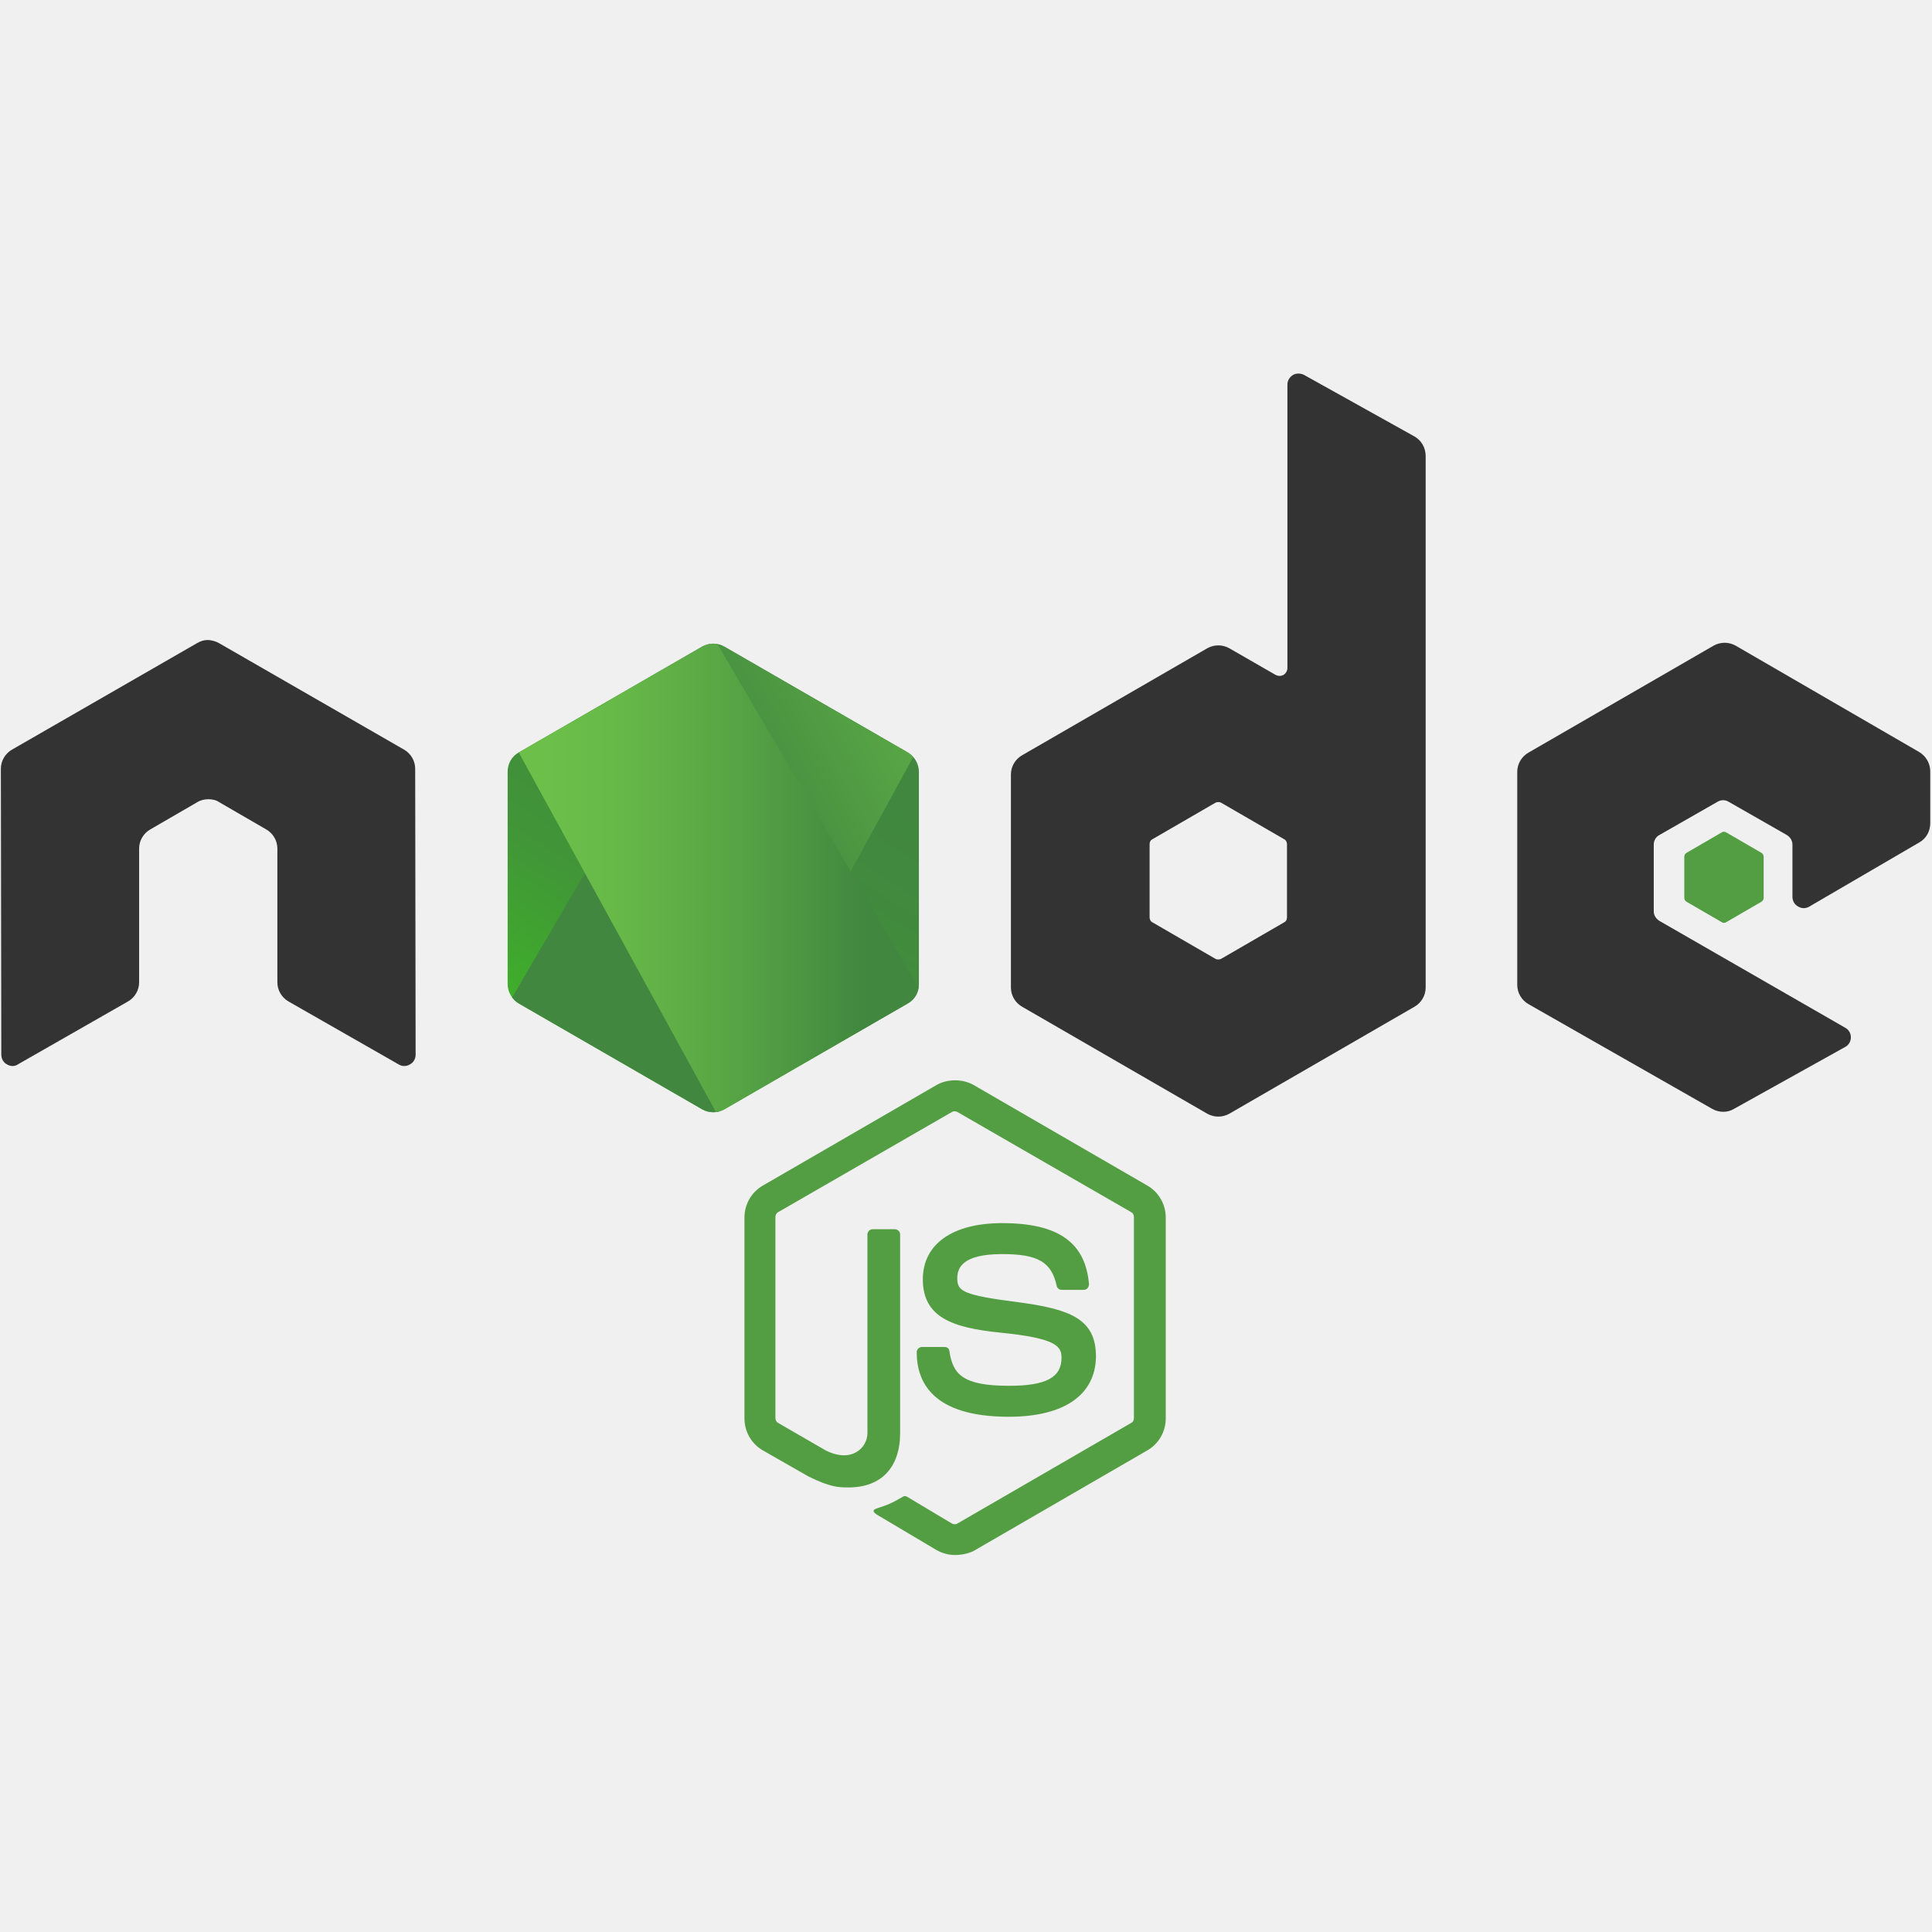
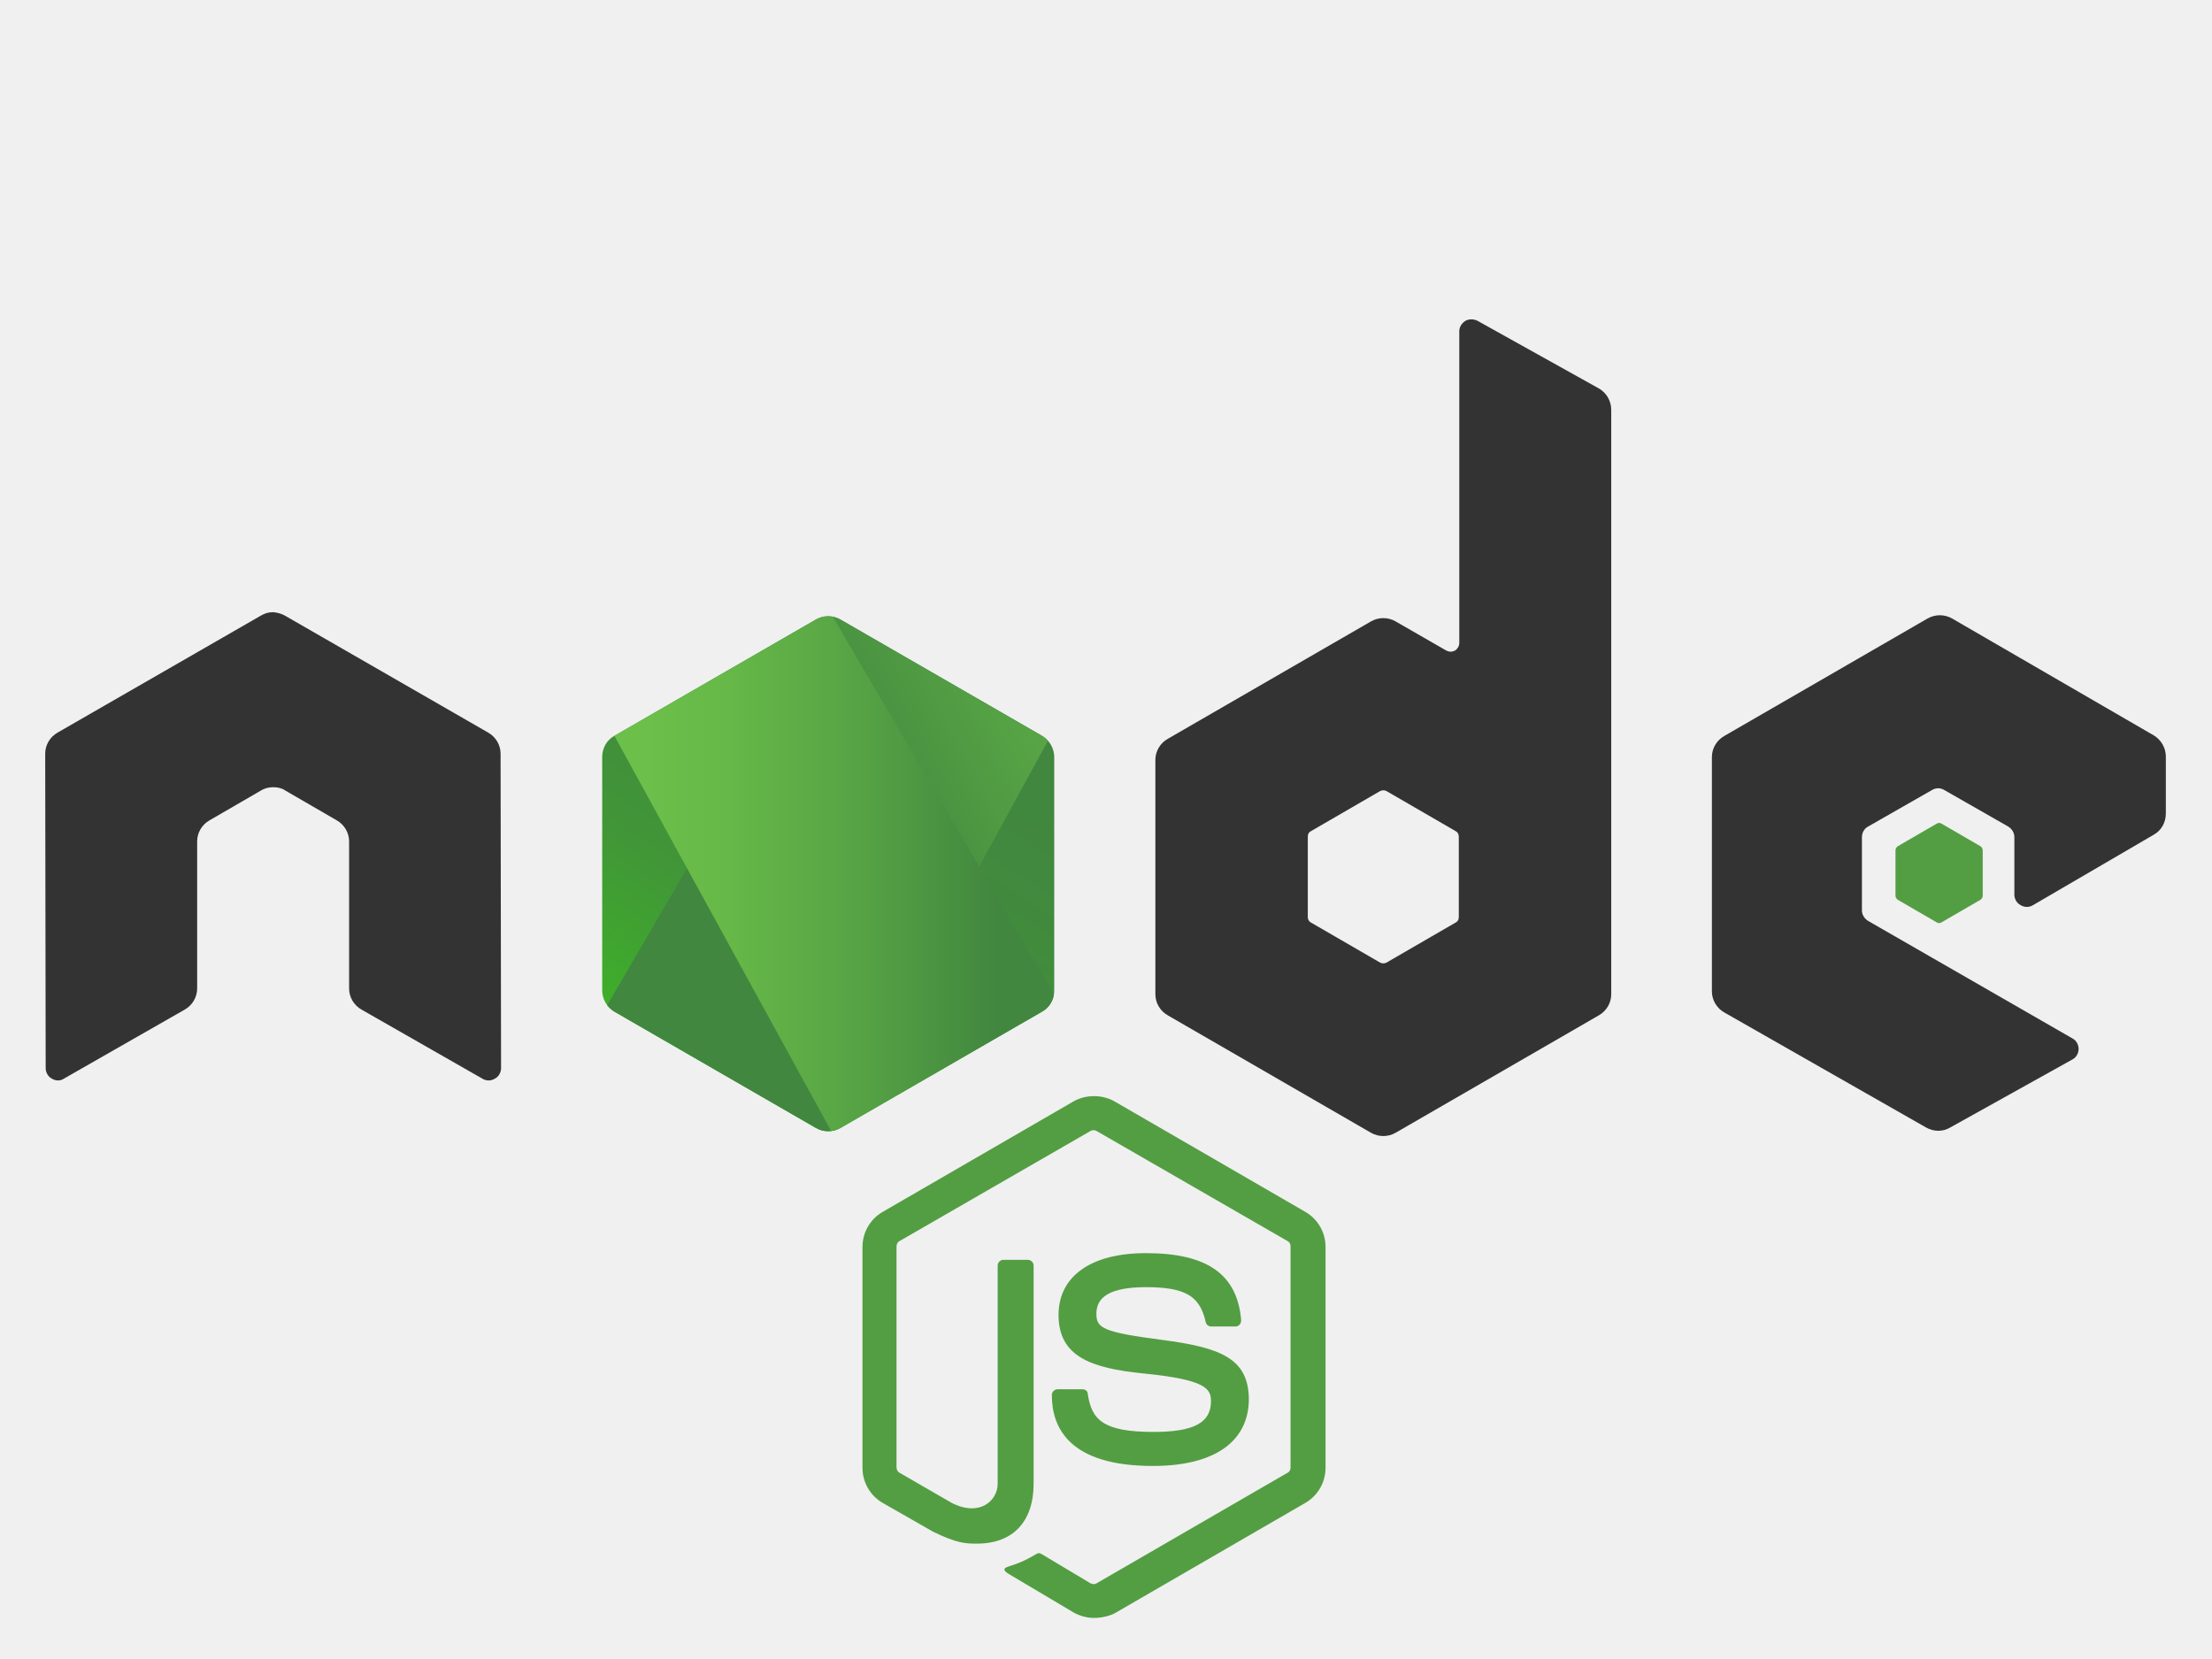
- <svg xmlns="http://www.w3.org/2000/svg" xmlns:xlink="http://www.w3.org/1999/xlink" width="800px" height="800px" viewBox="0 -99 512 512" version="1.1" preserveAspectRatio="xMidYMid">
+ <svg xmlns="http://www.w3.org/2000/svg" xmlns:xlink="http://www.w3.org/1999/xlink" width="800px" height="600px" viewBox="0 -77 512 400" version="1.1" preserveAspectRatio="xMidYMid">
  <defs>
    <linearGradient x1="68.188%" y1="17.487%" x2="27.823%" y2="89.755%" id="linearGradient-1">
-       <stop stop-color="#41873F" offset="0%">
- 
- </stop>
-       <stop stop-color="#418B3D" offset="32.88%">
- 
- </stop>
-       <stop stop-color="#419637" offset="63.52%">
- 
- </stop>
-       <stop stop-color="#3FA92D" offset="93.19%">
- 
- </stop>
-       <stop stop-color="#3FAE2A" offset="100%">
- 
- </stop>
+       <stop stop-color="#41873F" offset="0%" />
+       <stop stop-color="#418B3D" offset="32.88%" />
+       <stop stop-color="#419637" offset="63.52%" />
+       <stop stop-color="#3FA92D" offset="93.19%" />
+       <stop stop-color="#3FAE2A" offset="100%" />
    </linearGradient>
-     <path id="path-2" d="M57.903,1.849 C56.054,0.809 53.858,0.809 52.009,1.849 L3.352,29.934 C1.502,30.974 0.462,32.939 0.462,35.019 L0.462,91.305 C0.462,93.385 1.618,95.35 3.352,96.39 L52.009,124.475 C53.858,125.515 56.054,125.515 57.903,124.475 L106.561,96.39 C108.41,95.35 109.45,93.385 109.45,91.305 L109.45,35.019 C109.45,32.939 108.294,30.974 106.561,29.934 L57.903,1.849 L57.903,1.849 Z">
- 
- </path>
+     <path id="path-2" d="M57.903,1.849 C56.054,0.809 53.858,0.809 52.009,1.849 L3.352,29.934 C1.502,30.974 0.462,32.939 0.462,35.019 L0.462,91.305 C0.462,93.385 1.618,95.35 3.352,96.39 L52.009,124.475 C53.858,125.515 56.054,125.515 57.903,124.475 L106.561,96.39 C108.41,95.35 109.45,93.385 109.45,91.305 L109.45,35.019 C109.45,32.939 108.294,30.974 106.561,29.934 L57.903,1.849 L57.903,1.849 Z" />
    <linearGradient x1="43.277%" y1="55.169%" x2="159.245%" y2="-18.306%" id="linearGradient-4">
-       <stop stop-color="#41873F" offset="13.76%">
- 
- </stop>
-       <stop stop-color="#54A044" offset="40.32%">
- 
- </stop>
-       <stop stop-color="#66B848" offset="71.36%">
- 
- </stop>
-       <stop stop-color="#6CC04A" offset="90.81%">
- 
- </stop>
+       <stop stop-color="#41873F" offset="13.76%" />
+       <stop stop-color="#54A044" offset="40.32%" />
+       <stop stop-color="#66B848" offset="71.36%" />
+       <stop stop-color="#6CC04A" offset="90.81%" />
    </linearGradient>
    <linearGradient x1="-4413.77%" y1="13.43%" x2="5327.93%" y2="13.43%" id="linearGradient-5">
-       <stop stop-color="#6CC04A" offset="9.192%">
- 
- </stop>
-       <stop stop-color="#66B848" offset="28.64%">
- 
- </stop>
-       <stop stop-color="#54A044" offset="59.68%">
- 
- </stop>
-       <stop stop-color="#41873F" offset="86.24%">
- 
- </stop>
+       <stop stop-color="#6CC04A" offset="9.192%" />
+       <stop stop-color="#66B848" offset="28.64%" />
+       <stop stop-color="#54A044" offset="59.68%" />
+       <stop stop-color="#41873F" offset="86.24%" />
    </linearGradient>
    <linearGradient x1="-4.389%" y1="49.997%" x2="101.499%" y2="49.997%" id="linearGradient-6">
-       <stop stop-color="#6CC04A" offset="9.192%">
- 
- </stop>
-       <stop stop-color="#66B848" offset="28.64%">
- 
- </stop>
-       <stop stop-color="#54A044" offset="59.68%">
- 
- </stop>
-       <stop stop-color="#41873F" offset="86.24%">
- 
- </stop>
+       <stop stop-color="#6CC04A" offset="9.192%" />
+       <stop stop-color="#66B848" offset="28.64%" />
+       <stop stop-color="#54A044" offset="59.68%" />
+       <stop stop-color="#41873F" offset="86.24%" />
    </linearGradient>
    <linearGradient x1="-9713.77%" y1="36.21%" x2="27.93%" y2="36.21%" id="linearGradient-7">
-       <stop stop-color="#6CC04A" offset="9.192%">
- 
- </stop>
-       <stop stop-color="#66B848" offset="28.64%">
- 
- </stop>
-       <stop stop-color="#54A044" offset="59.68%">
- 
- </stop>
-       <stop stop-color="#41873F" offset="86.24%">
- 
- </stop>
+       <stop stop-color="#6CC04A" offset="9.192%" />
+       <stop stop-color="#66B848" offset="28.64%" />
+       <stop stop-color="#54A044" offset="59.68%" />
+       <stop stop-color="#41873F" offset="86.24%" />
    </linearGradient>
    <linearGradient x1="-103.861%" y1="50.275%" x2="100.797%" y2="50.275%" id="linearGradient-8">
-       <stop stop-color="#6CC04A" offset="9.192%">
- 
- </stop>
-       <stop stop-color="#66B848" offset="28.64%">
- 
- </stop>
-       <stop stop-color="#54A044" offset="59.68%">
- 
- </stop>
-       <stop stop-color="#41873F" offset="86.24%">
- 
- </stop>
+       <stop stop-color="#6CC04A" offset="9.192%" />
+       <stop stop-color="#66B848" offset="28.64%" />
+       <stop stop-color="#54A044" offset="59.68%" />
+       <stop stop-color="#41873F" offset="86.24%" />
    </linearGradient>
    <linearGradient x1="130.613%" y1="-211.069%" x2="4.393%" y2="201.605%" id="linearGradient-9">
-       <stop stop-color="#41873F" offset="0%">
- 
- </stop>
-       <stop stop-color="#418B3D" offset="32.88%">
- 
- </stop>
-       <stop stop-color="#419637" offset="63.52%">
- 
- </stop>
-       <stop stop-color="#3FA92D" offset="93.19%">
- 
- </stop>
-       <stop stop-color="#3FAE2A" offset="100%">
- 
- </stop>
+       <stop stop-color="#41873F" offset="0%" />
+       <stop stop-color="#418B3D" offset="32.88%" />
+       <stop stop-color="#419637" offset="63.52%" />
+       <stop stop-color="#3FA92D" offset="93.19%" />
+       <stop stop-color="#3FAE2A" offset="100%" />
    </linearGradient>
  </defs>
  <g fill="none">
-     <path d="M253.111,313.094 C251.377,313.094 249.759,312.632 248.256,311.823 L232.885,302.693 C230.573,301.421 231.729,300.959 232.423,300.728 C235.543,299.688 236.121,299.456 239.357,297.607 C239.704,297.376 240.166,297.492 240.513,297.723 L252.302,304.773 C252.764,305.004 253.342,305.004 253.688,304.773 L299.803,278.075 C300.265,277.844 300.497,277.381 300.497,276.804 L300.497,223.523 C300.497,222.945 300.265,222.483 299.803,222.252 L253.688,195.67 C253.226,195.438 252.648,195.438 252.302,195.67 L206.187,222.252 C205.725,222.483 205.493,223.061 205.493,223.523 L205.493,276.804 C205.493,277.266 205.725,277.844 206.187,278.075 L218.785,285.356 C225.604,288.823 229.88,284.778 229.88,280.733 L229.88,228.146 C229.88,227.453 230.458,226.759 231.267,226.759 L237.161,226.759 C237.855,226.759 238.548,227.337 238.548,228.146 L238.548,280.733 C238.548,289.864 233.578,295.18 224.91,295.18 C222.252,295.18 220.172,295.18 214.277,292.291 L202.142,285.356 C199.137,283.623 197.288,280.386 197.288,276.919 L197.288,223.639 C197.288,220.172 199.137,216.935 202.142,215.202 L248.256,188.504 C251.146,186.886 255.075,186.886 257.965,188.504 L304.079,215.202 C307.084,216.935 308.934,220.172 308.934,223.639 L308.934,276.919 C308.934,280.386 307.084,283.623 304.079,285.356 L257.965,312.054 C256.462,312.748 254.729,313.094 253.111,313.094 Z M267.326,276.457 C247.101,276.457 242.94,267.211 242.94,259.352 C242.94,258.658 243.518,257.965 244.327,257.965 L250.337,257.965 C251.03,257.965 251.608,258.427 251.608,259.121 C252.533,265.246 255.191,268.251 267.442,268.251 C277.15,268.251 281.311,266.055 281.311,260.854 C281.311,257.849 280.155,255.653 265.015,254.151 C252.417,252.879 244.558,250.106 244.558,240.051 C244.558,230.689 252.417,225.141 265.593,225.141 C280.386,225.141 287.668,230.227 288.592,241.322 C288.592,241.669 288.477,242.015 288.246,242.362 C288.014,242.593 287.668,242.824 287.321,242.824 L281.311,242.824 C280.733,242.824 280.155,242.362 280.04,241.784 C278.653,235.428 275.07,233.347 265.593,233.347 C254.96,233.347 253.688,237.046 253.688,239.819 C253.688,243.171 255.191,244.211 269.522,246.06 C283.738,247.91 290.442,250.568 290.442,260.507 C290.326,270.678 282.005,276.457 267.326,276.457 Z" fill="#539E43">
- 
- </path>
-     <path d="M110.028,104.712 C110.028,102.631 108.872,100.666 107.023,99.626 L58.019,71.426 C57.21,70.963 56.285,70.732 55.361,70.617 L54.898,70.617 C53.974,70.617 53.049,70.963 52.24,71.426 L3.236,99.626 C1.387,100.666 0.231,102.631 0.231,104.712 L0.347,180.529 C0.347,181.569 0.925,182.609 1.849,183.072 C2.774,183.65 3.93,183.65 4.739,183.072 L33.864,166.429 C35.713,165.389 36.869,163.424 36.869,161.344 L36.869,125.862 C36.869,123.781 38.024,121.817 39.874,120.777 L52.24,113.611 C53.165,113.033 54.205,112.802 55.245,112.802 C56.285,112.802 57.326,113.033 58.135,113.611 L70.501,120.777 C72.35,121.817 73.506,123.781 73.506,125.862 L73.506,161.344 C73.506,163.424 74.662,165.389 76.511,166.429 L105.636,183.072 C106.561,183.65 107.716,183.65 108.641,183.072 C109.566,182.609 110.144,181.569 110.144,180.529 L110.028,104.712 L110.028,104.712 Z" fill="#333333">
- 
- </path>
-     <path d="M345.571,0.347 C344.647,-0.116 343.491,-0.116 342.682,0.347 C341.757,0.925 341.179,1.849 341.179,2.889 L341.179,78.014 C341.179,78.707 340.833,79.4 340.139,79.863 C339.446,80.209 338.752,80.209 338.059,79.863 L325.808,72.813 C323.958,71.772 321.763,71.772 319.913,72.813 L270.909,101.129 C269.06,102.169 267.904,104.134 267.904,106.214 L267.904,162.73 C267.904,164.811 269.06,166.776 270.909,167.816 L319.913,196.132 C321.763,197.172 323.958,197.172 325.808,196.132 L374.812,167.816 C376.661,166.776 377.817,164.811 377.817,162.73 L377.817,21.844 C377.817,19.648 376.661,17.683 374.812,16.643 L345.571,0.347 L345.571,0.347 Z M341.064,144.123 C341.064,144.701 340.833,145.163 340.37,145.394 L323.612,155.102 C323.149,155.334 322.572,155.334 322.109,155.102 L305.351,145.394 C304.888,145.163 304.657,144.585 304.657,144.123 L304.657,124.706 C304.657,124.128 304.888,123.666 305.351,123.435 L322.109,113.726 C322.572,113.495 323.149,113.495 323.612,113.726 L340.37,123.435 C340.833,123.666 341.064,124.244 341.064,124.706 L341.064,144.123 L341.064,144.123 Z" fill="#333333">
- 
- </path>
+     <path d="M253.111,313.094 C251.377,313.094 249.759,312.632 248.256,311.823 L232.885,302.693 C230.573,301.421 231.729,300.959 232.423,300.728 C235.543,299.688 236.121,299.456 239.357,297.607 C239.704,297.376 240.166,297.492 240.513,297.723 L252.302,304.773 C252.764,305.004 253.342,305.004 253.688,304.773 L299.803,278.075 C300.265,277.844 300.497,277.381 300.497,276.804 L300.497,223.523 C300.497,222.945 300.265,222.483 299.803,222.252 L253.688,195.67 C253.226,195.438 252.648,195.438 252.302,195.67 L206.187,222.252 C205.725,222.483 205.493,223.061 205.493,223.523 L205.493,276.804 C205.493,277.266 205.725,277.844 206.187,278.075 L218.785,285.356 C225.604,288.823 229.88,284.778 229.88,280.733 L229.88,228.146 C229.88,227.453 230.458,226.759 231.267,226.759 L237.161,226.759 C237.855,226.759 238.548,227.337 238.548,228.146 L238.548,280.733 C238.548,289.864 233.578,295.18 224.91,295.18 C222.252,295.18 220.172,295.18 214.277,292.291 L202.142,285.356 C199.137,283.623 197.288,280.386 197.288,276.919 L197.288,223.639 C197.288,220.172 199.137,216.935 202.142,215.202 L248.256,188.504 C251.146,186.886 255.075,186.886 257.965,188.504 L304.079,215.202 C307.084,216.935 308.934,220.172 308.934,223.639 L308.934,276.919 C308.934,280.386 307.084,283.623 304.079,285.356 L257.965,312.054 C256.462,312.748 254.729,313.094 253.111,313.094 Z M267.326,276.457 C247.101,276.457 242.94,267.211 242.94,259.352 C242.94,258.658 243.518,257.965 244.327,257.965 L250.337,257.965 C251.03,257.965 251.608,258.427 251.608,259.121 C252.533,265.246 255.191,268.251 267.442,268.251 C277.15,268.251 281.311,266.055 281.311,260.854 C281.311,257.849 280.155,255.653 265.015,254.151 C252.417,252.879 244.558,250.106 244.558,240.051 C244.558,230.689 252.417,225.141 265.593,225.141 C280.386,225.141 287.668,230.227 288.592,241.322 C288.592,241.669 288.477,242.015 288.246,242.362 C288.014,242.593 287.668,242.824 287.321,242.824 L281.311,242.824 C280.733,242.824 280.155,242.362 280.04,241.784 C278.653,235.428 275.07,233.347 265.593,233.347 C254.96,233.347 253.688,237.046 253.688,239.819 C253.688,243.171 255.191,244.211 269.522,246.06 C283.738,247.91 290.442,250.568 290.442,260.507 C290.326,270.678 282.005,276.457 267.326,276.457 Z" fill="#539E43" />
+     <path d="M110.028,104.712 C110.028,102.631 108.872,100.666 107.023,99.626 L58.019,71.426 C57.21,70.963 56.285,70.732 55.361,70.617 L54.898,70.617 C53.974,70.617 53.049,70.963 52.24,71.426 L3.236,99.626 C1.387,100.666 0.231,102.631 0.231,104.712 L0.347,180.529 C0.347,181.569 0.925,182.609 1.849,183.072 C2.774,183.65 3.93,183.65 4.739,183.072 L33.864,166.429 C35.713,165.389 36.869,163.424 36.869,161.344 L36.869,125.862 C36.869,123.781 38.024,121.817 39.874,120.777 L52.24,113.611 C53.165,113.033 54.205,112.802 55.245,112.802 C56.285,112.802 57.326,113.033 58.135,113.611 L70.501,120.777 C72.35,121.817 73.506,123.781 73.506,125.862 L73.506,161.344 C73.506,163.424 74.662,165.389 76.511,166.429 L105.636,183.072 C106.561,183.65 107.716,183.65 108.641,183.072 C109.566,182.609 110.144,181.569 110.144,180.529 L110.028,104.712 L110.028,104.712 Z" fill="#333333" />
+     <path d="M345.571,0.347 C344.647,-0.116 343.491,-0.116 342.682,0.347 C341.757,0.925 341.179,1.849 341.179,2.889 L341.179,78.014 C341.179,78.707 340.833,79.4 340.139,79.863 C339.446,80.209 338.752,80.209 338.059,79.863 L325.808,72.813 C323.958,71.772 321.763,71.772 319.913,72.813 L270.909,101.129 C269.06,102.169 267.904,104.134 267.904,106.214 L267.904,162.73 C267.904,164.811 269.06,166.776 270.909,167.816 L319.913,196.132 C321.763,197.172 323.958,197.172 325.808,196.132 L374.812,167.816 C376.661,166.776 377.817,164.811 377.817,162.73 L377.817,21.844 C377.817,19.648 376.661,17.683 374.812,16.643 L345.571,0.347 L345.571,0.347 Z M341.064,144.123 C341.064,144.701 340.833,145.163 340.37,145.394 L323.612,155.102 C323.149,155.334 322.572,155.334 322.109,155.102 L305.351,145.394 C304.888,145.163 304.657,144.585 304.657,144.123 L304.657,124.706 C304.657,124.128 304.888,123.666 305.351,123.435 L322.109,113.726 C322.572,113.495 323.149,113.495 323.612,113.726 L340.37,123.435 C340.833,123.666 341.064,124.244 341.064,124.706 L341.064,144.123 L341.064,144.123 Z" fill="#333333" />
    <g transform="translate(401.0474, 70.50113)">
-       <path d="M107.601,53.743 C109.45,52.702 110.49,50.738 110.49,48.657 L110.49,34.904 C110.49,32.823 109.335,30.859 107.601,29.819 L58.944,1.618 C57.094,0.578 54.898,0.578 53.049,1.618 L4.045,29.934 C2.196,30.974 1.04,32.939 1.04,35.019 L1.04,91.536 C1.04,93.616 2.196,95.581 4.045,96.621 L52.702,124.359 C54.552,125.4 56.748,125.4 58.481,124.359 L87.953,107.948 C88.878,107.485 89.456,106.445 89.456,105.405 C89.456,104.365 88.878,103.325 87.953,102.862 L38.718,74.546 C37.793,73.968 37.215,73.044 37.215,72.004 L37.215,54.321 C37.215,53.28 37.793,52.24 38.718,51.778 L54.089,42.994 C55.014,42.416 56.17,42.416 57.094,42.994 L72.466,51.778 C73.391,52.356 73.968,53.28 73.968,54.321 L73.968,68.19 C73.968,69.23 74.546,70.27 75.471,70.732 C76.395,71.31 77.551,71.31 78.476,70.732 L107.601,53.743 L107.601,53.743 Z" fill="#333333">
- 
- </path>
-       <path d="M55.245,51.084 C55.592,50.853 56.054,50.853 56.401,51.084 L65.763,56.516 C66.109,56.748 66.34,57.094 66.34,57.557 L66.34,68.421 C66.34,68.883 66.109,69.23 65.763,69.461 L56.401,74.893 C56.054,75.124 55.592,75.124 55.245,74.893 L45.884,69.461 C45.537,69.23 45.306,68.883 45.306,68.421 L45.306,57.557 C45.306,57.094 45.537,56.748 45.884,56.516 L55.245,51.084 L55.245,51.084 Z" fill="#539E43">
- 
- </path>
+       <path d="M107.601,53.743 C109.45,52.702 110.49,50.738 110.49,48.657 L110.49,34.904 C110.49,32.823 109.335,30.859 107.601,29.819 L58.944,1.618 C57.094,0.578 54.898,0.578 53.049,1.618 L4.045,29.934 C2.196,30.974 1.04,32.939 1.04,35.019 L1.04,91.536 C1.04,93.616 2.196,95.581 4.045,96.621 L52.702,124.359 C54.552,125.4 56.748,125.4 58.481,124.359 L87.953,107.948 C88.878,107.485 89.456,106.445 89.456,105.405 C89.456,104.365 88.878,103.325 87.953,102.862 L38.718,74.546 C37.793,73.968 37.215,73.044 37.215,72.004 L37.215,54.321 C37.215,53.28 37.793,52.24 38.718,51.778 L54.089,42.994 C55.014,42.416 56.17,42.416 57.094,42.994 L72.466,51.778 C73.391,52.356 73.968,53.28 73.968,54.321 L73.968,68.19 C73.968,69.23 74.546,70.27 75.471,70.732 C76.395,71.31 77.551,71.31 78.476,70.732 L107.601,53.743 L107.601,53.743 Z" fill="#333333" />
+       <path d="M55.245,51.084 C55.592,50.853 56.054,50.853 56.401,51.084 L65.763,56.516 C66.109,56.748 66.34,57.094 66.34,57.557 L66.34,68.421 C66.34,68.883 66.109,69.23 65.763,69.461 L56.401,74.893 C56.054,75.124 55.592,75.124 55.245,74.893 L45.884,69.461 C45.537,69.23 45.306,68.883 45.306,68.421 L45.306,57.557 C45.306,57.094 45.537,56.748 45.884,56.516 L55.245,51.084 L55.245,51.084 Z" fill="#539E43" />
    </g>
    <g transform="translate(134.0677, 70.50113)">
      <mask id="mask-3" fill="white">
-         <use xlink:href="#path-2">
- 
- </use>
+         <use xlink:href="#path-2" />
      </mask>
-       <use fill="url(#linearGradient-1)" xlink:href="#path-2">
- 
- </use>
+       <use fill="url(#linearGradient-1)" xlink:href="#path-2" />
      <g mask="url(#mask-3)">
-         <path d="M51.893,1.849 L3.121,29.934 C1.271,30.974 0,32.939 0,35.019 L0,91.305 C0,92.692 0.578,93.963 1.502,95.003 L56.285,1.156 C54.898,0.925 53.28,1.04 51.893,1.849 L51.893,1.849 Z">
- 
- </path>
-         <path d="M56.632,125.053 C57.094,124.937 57.557,124.706 58.019,124.475 L106.792,96.39 C108.641,95.35 109.797,93.385 109.797,91.305 L109.797,35.019 C109.797,33.517 109.103,32.014 108.063,30.974 L56.632,125.053 L56.632,125.053 Z">
- 
- </path>
-         <path d="M106.676,29.934 L57.788,1.849 C57.326,1.618 56.748,1.387 56.285,1.271 L1.502,95.119 C1.965,95.697 2.543,96.159 3.121,96.506 L52.009,124.591 C53.396,125.4 55.014,125.631 56.516,125.168 L107.948,31.09 C107.601,30.628 107.139,30.281 106.676,29.934 L106.676,29.934 Z" fill="url(#linearGradient-4)">
- 
- </path>
+         <path d="M51.893,1.849 L3.121,29.934 C1.271,30.974 0,32.939 0,35.019 L0,91.305 C0,92.692 0.578,93.963 1.502,95.003 L56.285,1.156 C54.898,0.925 53.28,1.04 51.893,1.849 L51.893,1.849 Z" />
+         <path d="M56.632,125.053 C57.094,124.937 57.557,124.706 58.019,124.475 L106.792,96.39 C108.641,95.35 109.797,93.385 109.797,91.305 L109.797,35.019 C109.797,33.517 109.103,32.014 108.063,30.974 L56.632,125.053 L56.632,125.053 Z" />
+         <path d="M106.676,29.934 L57.788,1.849 C57.326,1.618 56.748,1.387 56.285,1.271 L1.502,95.119 C1.965,95.697 2.543,96.159 3.121,96.506 L52.009,124.591 C53.396,125.4 55.014,125.631 56.516,125.168 L107.948,31.09 C107.601,30.628 107.139,30.281 106.676,29.934 L106.676,29.934 Z" fill="url(#linearGradient-4)" />
      </g>
      <g mask="url(#mask-3)">
        <g transform="translate(0, -9.24605)">
-           <path d="M109.797,100.551 L109.797,44.265 C109.797,42.185 108.526,40.22 106.676,39.18 L57.788,11.095 C57.21,10.749 56.632,10.517 55.939,10.402 L109.45,101.822 C109.681,101.475 109.797,101.013 109.797,100.551 L109.797,100.551 Z" fill="none">
- 
- </path>
-           <path d="M3.121,39.18 C1.271,40.22 0,42.185 0,44.265 L0,100.551 C0,102.631 1.387,104.596 3.121,105.636 L52.009,133.721 C53.165,134.414 54.436,134.646 55.823,134.414 L3.467,39.065 L3.121,39.18 L3.121,39.18 Z" fill="none">
- 
- </path>
-           <path fill="url(#linearGradient-5)" fill-rule="evenodd" d="M50.391,0.809 L49.698,1.156 L50.622,1.156 L50.391,0.809 Z">
- 
- </path>
-           <path d="M106.792,105.636 C108.179,104.827 109.219,103.44 109.681,101.938 L56.054,10.402 C54.667,10.171 53.165,10.286 51.893,11.095 L3.352,39.065 L55.707,134.53 C56.401,134.414 57.21,134.183 57.903,133.837 L106.792,105.636 L106.792,105.636 Z" fill="url(#linearGradient-6)" fill-rule="evenodd">
- 
- </path>
-           <path fill="url(#linearGradient-7)" fill-rule="evenodd" d="M111.299,104.712 L110.953,104.134 L110.953,104.943 L111.299,104.712 Z">
- 
- </path>
-           <path d="M106.792,105.636 L58.019,133.721 C57.326,134.068 56.632,134.299 55.823,134.414 L56.748,136.148 L110.837,104.827 L110.837,104.134 L109.45,101.822 C109.219,103.44 108.179,104.827 106.792,105.636 L106.792,105.636 Z" fill="url(#linearGradient-8)" fill-rule="evenodd">
- 
- </path>
-           <path d="M106.792,105.636 L58.019,133.721 C57.326,134.068 56.632,134.299 55.823,134.414 L56.748,136.148 L110.837,104.827 L110.837,104.134 L109.45,101.822 C109.219,103.44 108.179,104.827 106.792,105.636 L106.792,105.636 Z" fill="url(#linearGradient-9)" fill-rule="evenodd">
- 
- </path>
+           <path d="M109.797,100.551 L109.797,44.265 C109.797,42.185 108.526,40.22 106.676,39.18 L57.788,11.095 C57.21,10.749 56.632,10.517 55.939,10.402 L109.45,101.822 C109.681,101.475 109.797,101.013 109.797,100.551 L109.797,100.551 Z" fill="none" />
+           <path d="M3.121,39.18 C1.271,40.22 0,42.185 0,44.265 L0,100.551 C0,102.631 1.387,104.596 3.121,105.636 L52.009,133.721 C53.165,134.414 54.436,134.646 55.823,134.414 L3.467,39.065 L3.121,39.18 L3.121,39.18 Z" fill="none" />
+           <path fill="url(#linearGradient-5)" fill-rule="evenodd" d="M50.391,0.809 L49.698,1.156 L50.622,1.156 L50.391,0.809 Z" />
+           <path d="M106.792,105.636 C108.179,104.827 109.219,103.44 109.681,101.938 L56.054,10.402 C54.667,10.171 53.165,10.286 51.893,11.095 L3.352,39.065 L55.707,134.53 C56.401,134.414 57.21,134.183 57.903,133.837 L106.792,105.636 L106.792,105.636 Z" fill="url(#linearGradient-6)" fill-rule="evenodd" />
+           <path fill="url(#linearGradient-7)" fill-rule="evenodd" d="M111.299,104.712 L110.953,104.134 L110.953,104.943 L111.299,104.712 Z" />
+           <path d="M106.792,105.636 L58.019,133.721 C57.326,134.068 56.632,134.299 55.823,134.414 L56.748,136.148 L110.837,104.827 L110.837,104.134 L109.45,101.822 C109.219,103.44 108.179,104.827 106.792,105.636 L106.792,105.636 Z" fill="url(#linearGradient-8)" fill-rule="evenodd" />
+           <path d="M106.792,105.636 L58.019,133.721 C57.326,134.068 56.632,134.299 55.823,134.414 L56.748,136.148 L110.837,104.827 L110.837,104.134 L109.45,101.822 C109.219,103.44 108.179,104.827 106.792,105.636 L106.792,105.636 Z" fill="url(#linearGradient-9)" fill-rule="evenodd" />
        </g>
      </g>
    </g>
  </g>
</svg>
